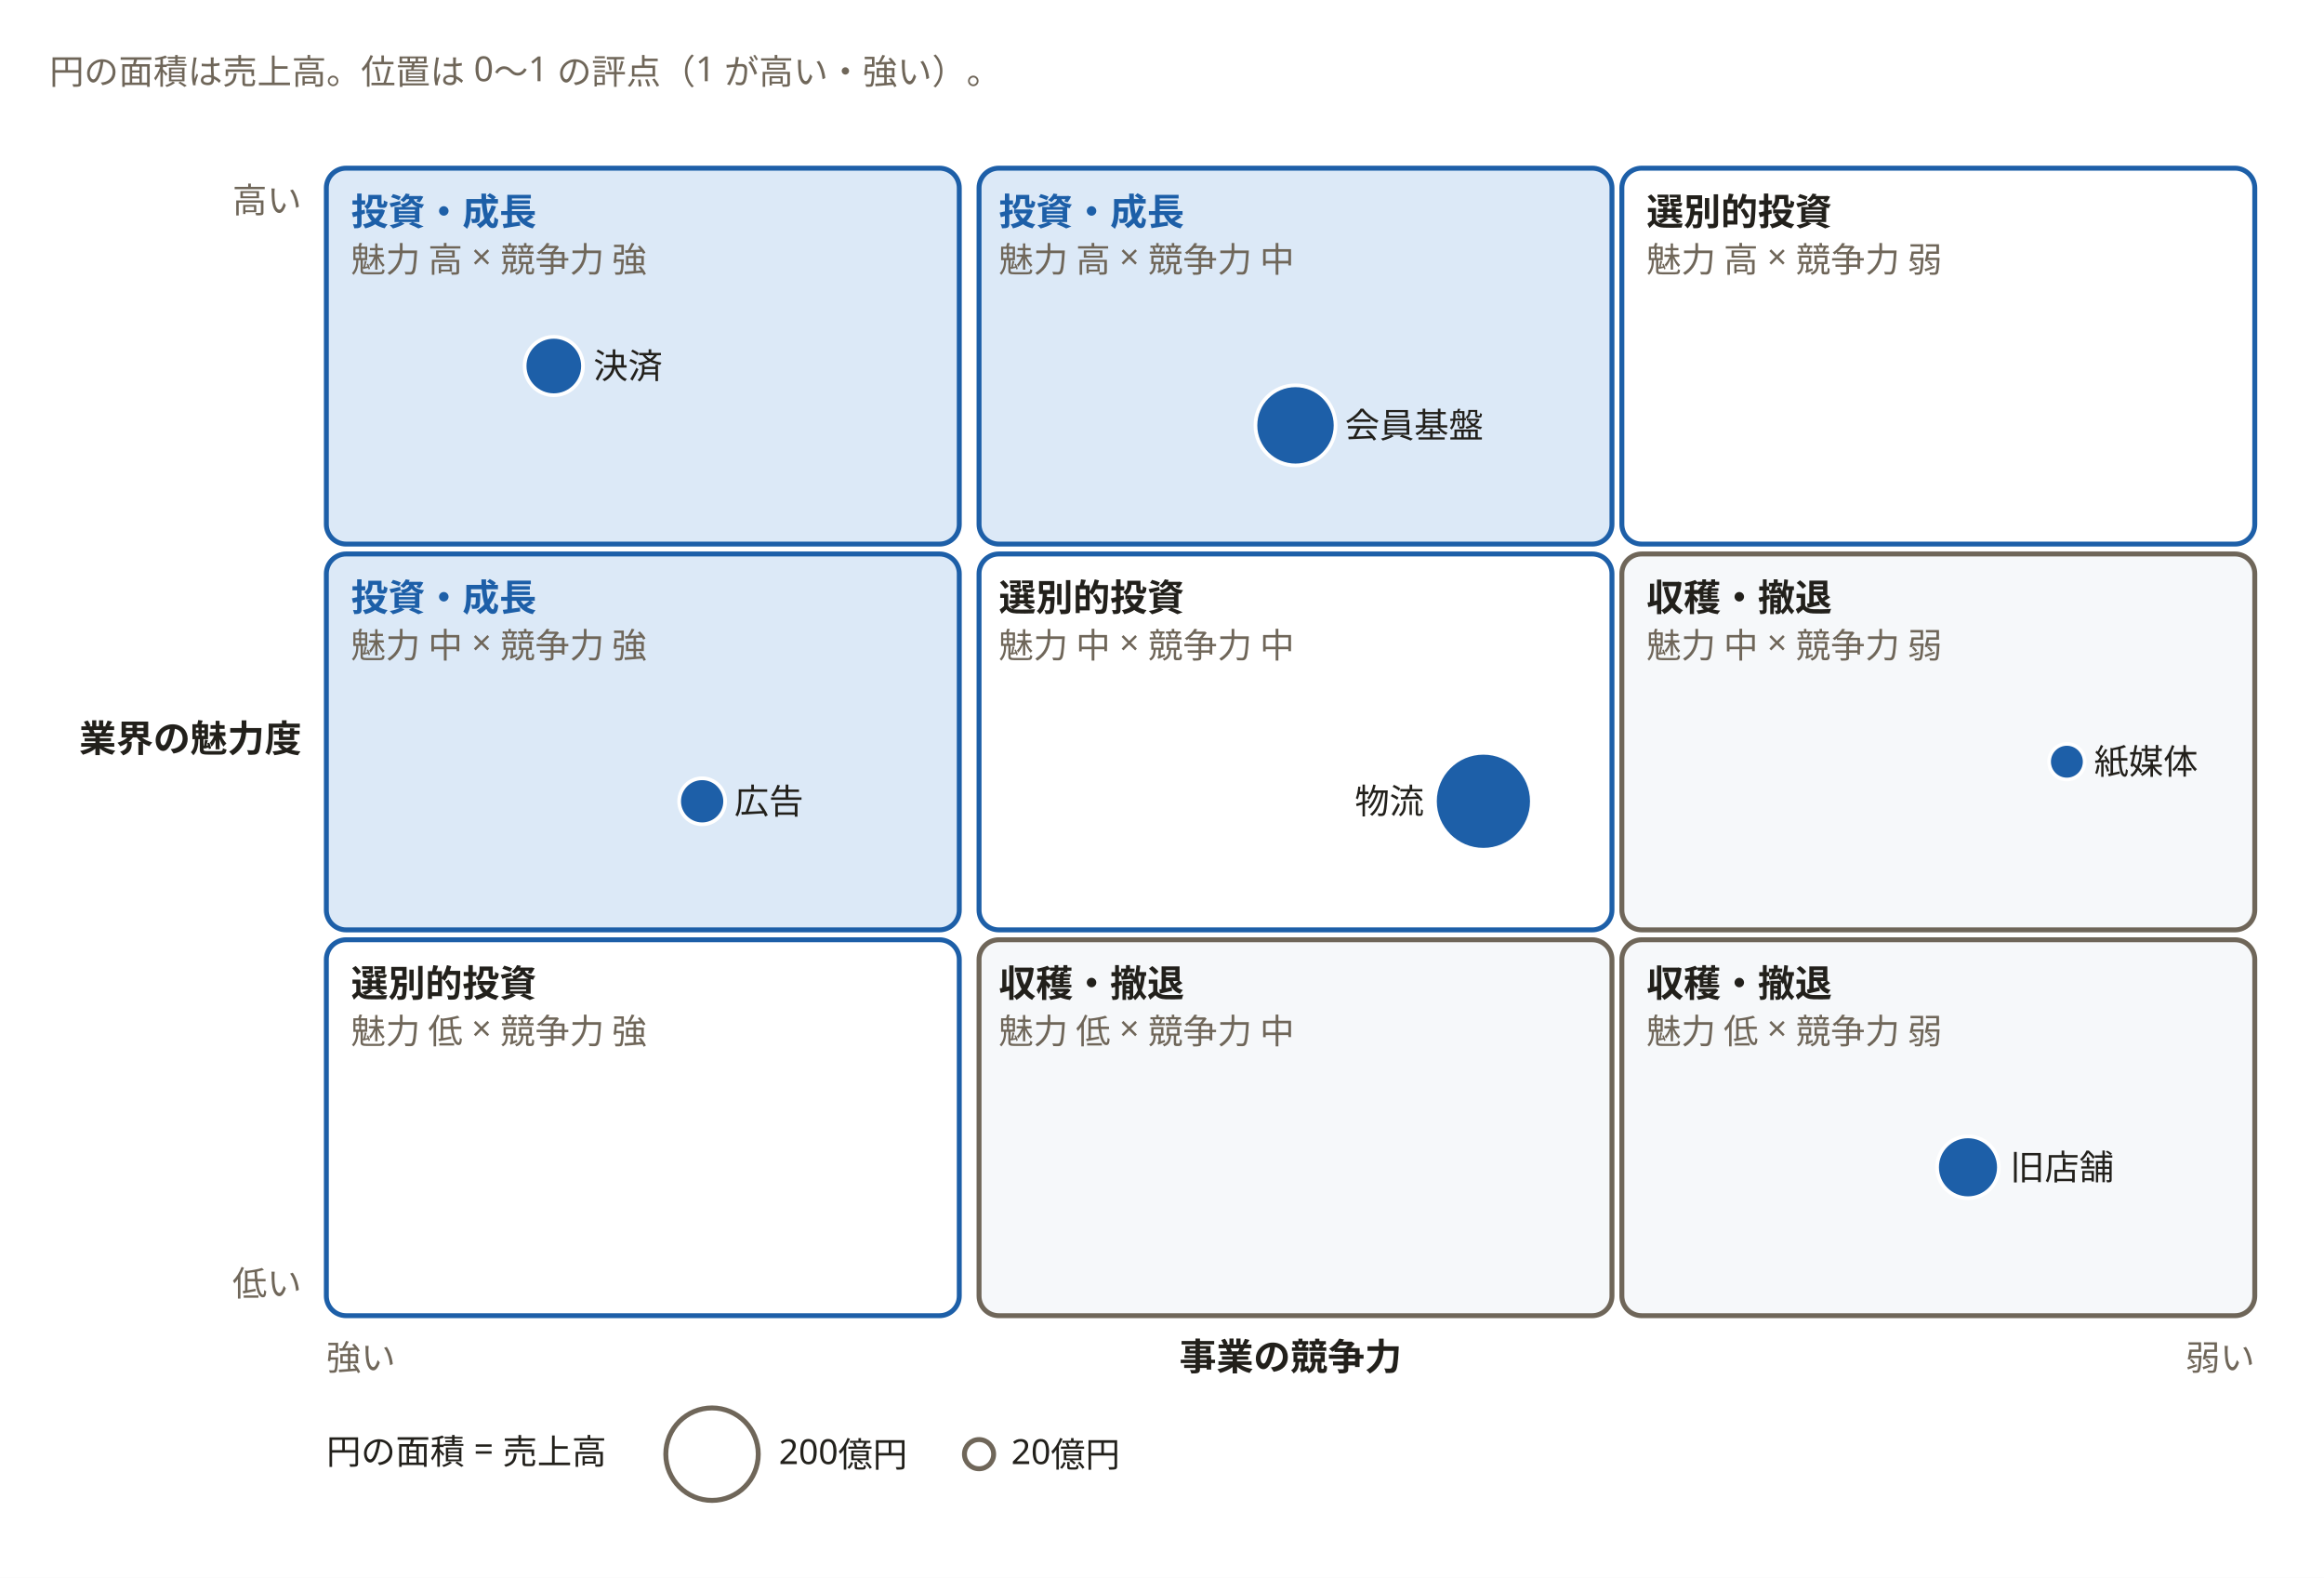
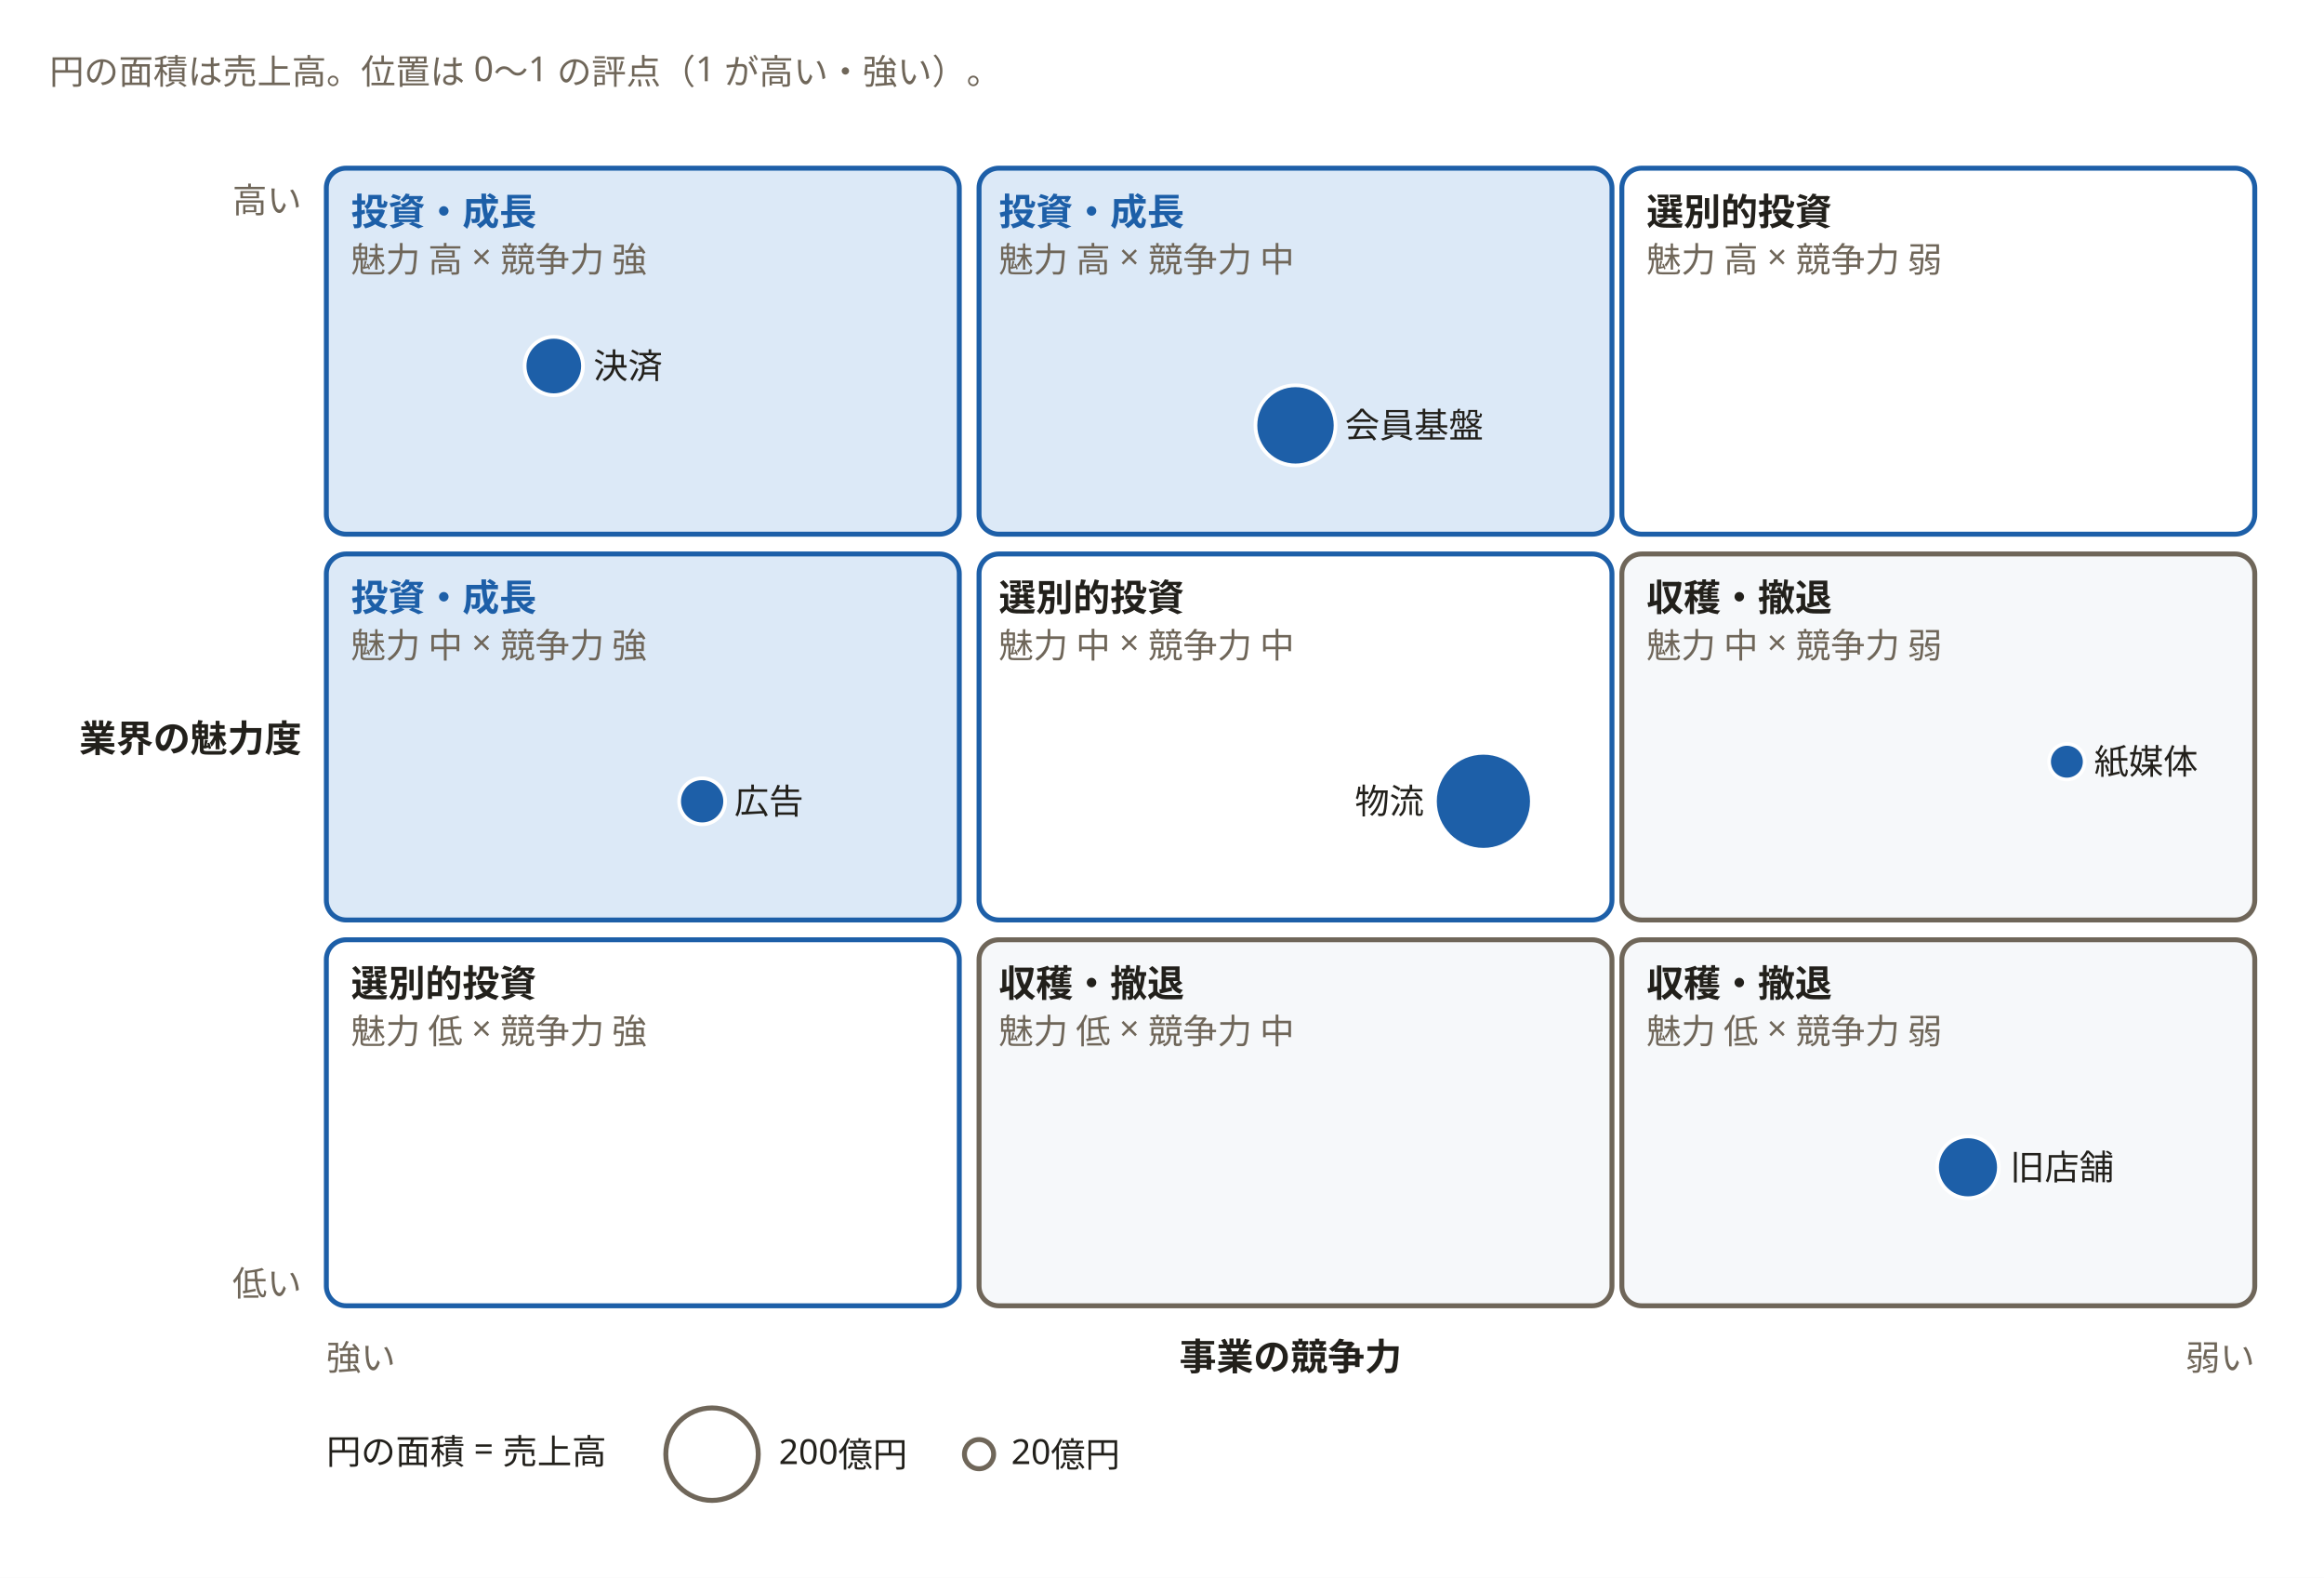
<svg xmlns="http://www.w3.org/2000/svg" width="940" height="638" viewBox="0 0 940 638" role="img" aria-labelledby="svg-title">
  <style>
    text { font-family: 'Hiragino Sans','Hiragino Kaku Gothic ProN','Yu Gothic','YuGothic',Meiryo,'Noto Sans JP',sans-serif; }
    .emoji { font-family: 'Noto Color Emoji','Segoe UI Emoji',sans-serif; }
  </style>
  <rect x="0" y="0" width="940" height="638" fill="#ffffff" />
  <text x="20" y="34" font-size="14" font-weight="400" fill="#6f6659">円の面積は売上高。位置は 0〜1 の評点（1 が高い・強い）。</text>
-   <rect x="132" y="68" width="256" height="152" rx="8" fill="#dce9f7" stroke="#1d5fa8" stroke-width="2" />
-   <rect x="396" y="68" width="256" height="152" rx="8" fill="#dce9f7" stroke="#1d5fa8" stroke-width="2" />
-   <rect x="656" y="68" width="256" height="152" rx="8" fill="#ffffff" stroke="#1d5fa8" stroke-width="2" />
-   <rect x="132" y="224" width="256" height="152" rx="8" fill="#dce9f7" stroke="#1d5fa8" stroke-width="2" />
-   <rect x="396" y="224" width="256" height="152" rx="8" fill="#ffffff" stroke="#1d5fa8" stroke-width="2" />
-   <rect x="656" y="224" width="256" height="152" rx="8" fill="#f6f8fa" stroke="#6f6659" stroke-width="2" />
-   <rect x="132" y="380" width="256" height="152" rx="8" fill="#ffffff" stroke="#1d5fa8" stroke-width="2" />
-   <rect x="396" y="380" width="256" height="152" rx="8" fill="#f6f8fa" stroke="#6f6659" stroke-width="2" />
-   <rect x="656" y="380" width="256" height="152" rx="8" fill="#f6f8fa" stroke="#6f6659" stroke-width="2" />
+   <rect x="132" y="68" width="256" height="148" rx="8" fill="#dce9f7" stroke="#1d5fa8" stroke-width="2" />
+   <rect x="396" y="68" width="256" height="148" rx="8" fill="#dce9f7" stroke="#1d5fa8" stroke-width="2" />
+   <rect x="656" y="68" width="256" height="148" rx="8" fill="#ffffff" stroke="#1d5fa8" stroke-width="2" />
+   <rect x="132" y="224" width="256" height="148" rx="8" fill="#dce9f7" stroke="#1d5fa8" stroke-width="2" />
+   <rect x="396" y="224" width="256" height="148" rx="8" fill="#ffffff" stroke="#1d5fa8" stroke-width="2" />
+   <rect x="656" y="224" width="256" height="148" rx="8" fill="#f6f8fa" stroke="#6f6659" stroke-width="2" />
+   <rect x="132" y="380" width="256" height="148" rx="8" fill="#ffffff" stroke="#1d5fa8" stroke-width="2" />
+   <rect x="396" y="380" width="256" height="148" rx="8" fill="#f6f8fa" stroke="#6f6659" stroke-width="2" />
+   <rect x="656" y="380" width="256" height="148" rx="8" fill="#f6f8fa" stroke="#6f6659" stroke-width="2" />
  <circle cx="224" cy="148" r="11.8" fill="#1d5fa8" stroke="#ffffff" stroke-width="1.5" />
  <circle cx="524" cy="172" r="16.2" fill="#1d5fa8" stroke="#ffffff" stroke-width="1.5" />
  <circle cx="600" cy="324" r="19.6" fill="#1d5fa8" stroke="#ffffff" stroke-width="1.5" />
  <circle cx="284" cy="324" r="9.3" fill="#1d5fa8" stroke="#ffffff" stroke-width="1.5" />
  <circle cx="796" cy="472" r="12.5" fill="#1d5fa8" stroke="#ffffff" stroke-width="1.5" />
  <circle cx="836" cy="308" r="7.2" fill="#1d5fa8" stroke="#ffffff" stroke-width="1.5" />
  <circle cx="288" cy="588" r="18.7" fill="none" stroke="#6f6659" stroke-width="2" />
  <circle cx="396" cy="588" r="5.9" fill="none" stroke="#6f6659" stroke-width="2" />
  <text x="142" y="91" font-size="15" font-weight="700" fill="#1d5fa8">投資・成長</text>
  <text x="142" y="110" font-size="14" fill="#6f6659">魅力 高 × 競争力 強</text>
  <text x="404" y="91" font-size="15" font-weight="700" fill="#1d5fa8">投資・成長</text>
  <text x="404" y="110" font-size="14" fill="#6f6659">魅力 高 × 競争力 中</text>
  <text x="666" y="91" font-size="15" font-weight="700" fill="#22201b">選別的投資</text>
  <text x="666" y="110" font-size="14" fill="#6f6659">魅力 高 × 競争力 弱</text>
  <text x="142" y="247" font-size="15" font-weight="700" fill="#1d5fa8">投資・成長</text>
  <text x="142" y="266" font-size="14" fill="#6f6659">魅力 中 × 競争力 強</text>
  <text x="404" y="247" font-size="15" font-weight="700" fill="#22201b">選別的投資</text>
  <text x="404" y="266" font-size="14" fill="#6f6659">魅力 中 × 競争力 中</text>
  <text x="666" y="247" font-size="15" font-weight="700" fill="#22201b">収穫・撤退</text>
  <text x="666" y="266" font-size="14" fill="#6f6659">魅力 中 × 競争力 弱</text>
  <text x="142" y="403" font-size="15" font-weight="700" fill="#22201b">選別的投資</text>
  <text x="142" y="422" font-size="14" fill="#6f6659">魅力 低 × 競争力 強</text>
  <text x="404" y="403" font-size="15" font-weight="700" fill="#22201b">収穫・撤退</text>
  <text x="404" y="422" font-size="14" fill="#6f6659">魅力 低 × 競争力 中</text>
  <text x="666" y="403" font-size="15" font-weight="700" fill="#22201b">収穫・撤退</text>
  <text x="666" y="422" font-size="14" fill="#6f6659">魅力 低 × 競争力 弱</text>
  <text x="240" y="153" font-size="14" fill="#22201b">決済</text>
  <text x="544" y="177" font-size="14" fill="#22201b">会員基盤</text>
  <text x="576" y="329" text-anchor="end" font-size="14" fill="#22201b">物流</text>
  <text x="297" y="329" font-size="14" fill="#22201b">広告</text>
  <text x="813" y="477" font-size="14" fill="#22201b">旧店舗</text>
  <text x="847" y="313" font-size="14" fill="#22201b">紙媒体</text>
  <text x="122" y="86" text-anchor="end" font-size="14" fill="#6f6659">高い</text>
  <text x="122" y="524" text-anchor="end" font-size="14" fill="#6f6659">低い</text>
  <text x="122" y="304" text-anchor="end" font-size="15" font-weight="700" fill="#22201b">業界の魅力度</text>
  <text x="132" y="554" font-size="14" fill="#6f6659">強い</text>
  <text x="912" y="554" text-anchor="end" font-size="14" fill="#6f6659">弱い</text>
  <text x="522" y="554" text-anchor="middle" font-size="15" font-weight="700" fill="#22201b">事業の競争力</text>
  <text x="132" y="592" font-size="14" fill="#22201b">円の面積 = 売上高</text>
  <text x="315" y="592" font-size="14" fill="#22201b">200億円</text>
  <text x="409" y="592" font-size="14" fill="#22201b">20億円</text>
</svg>
